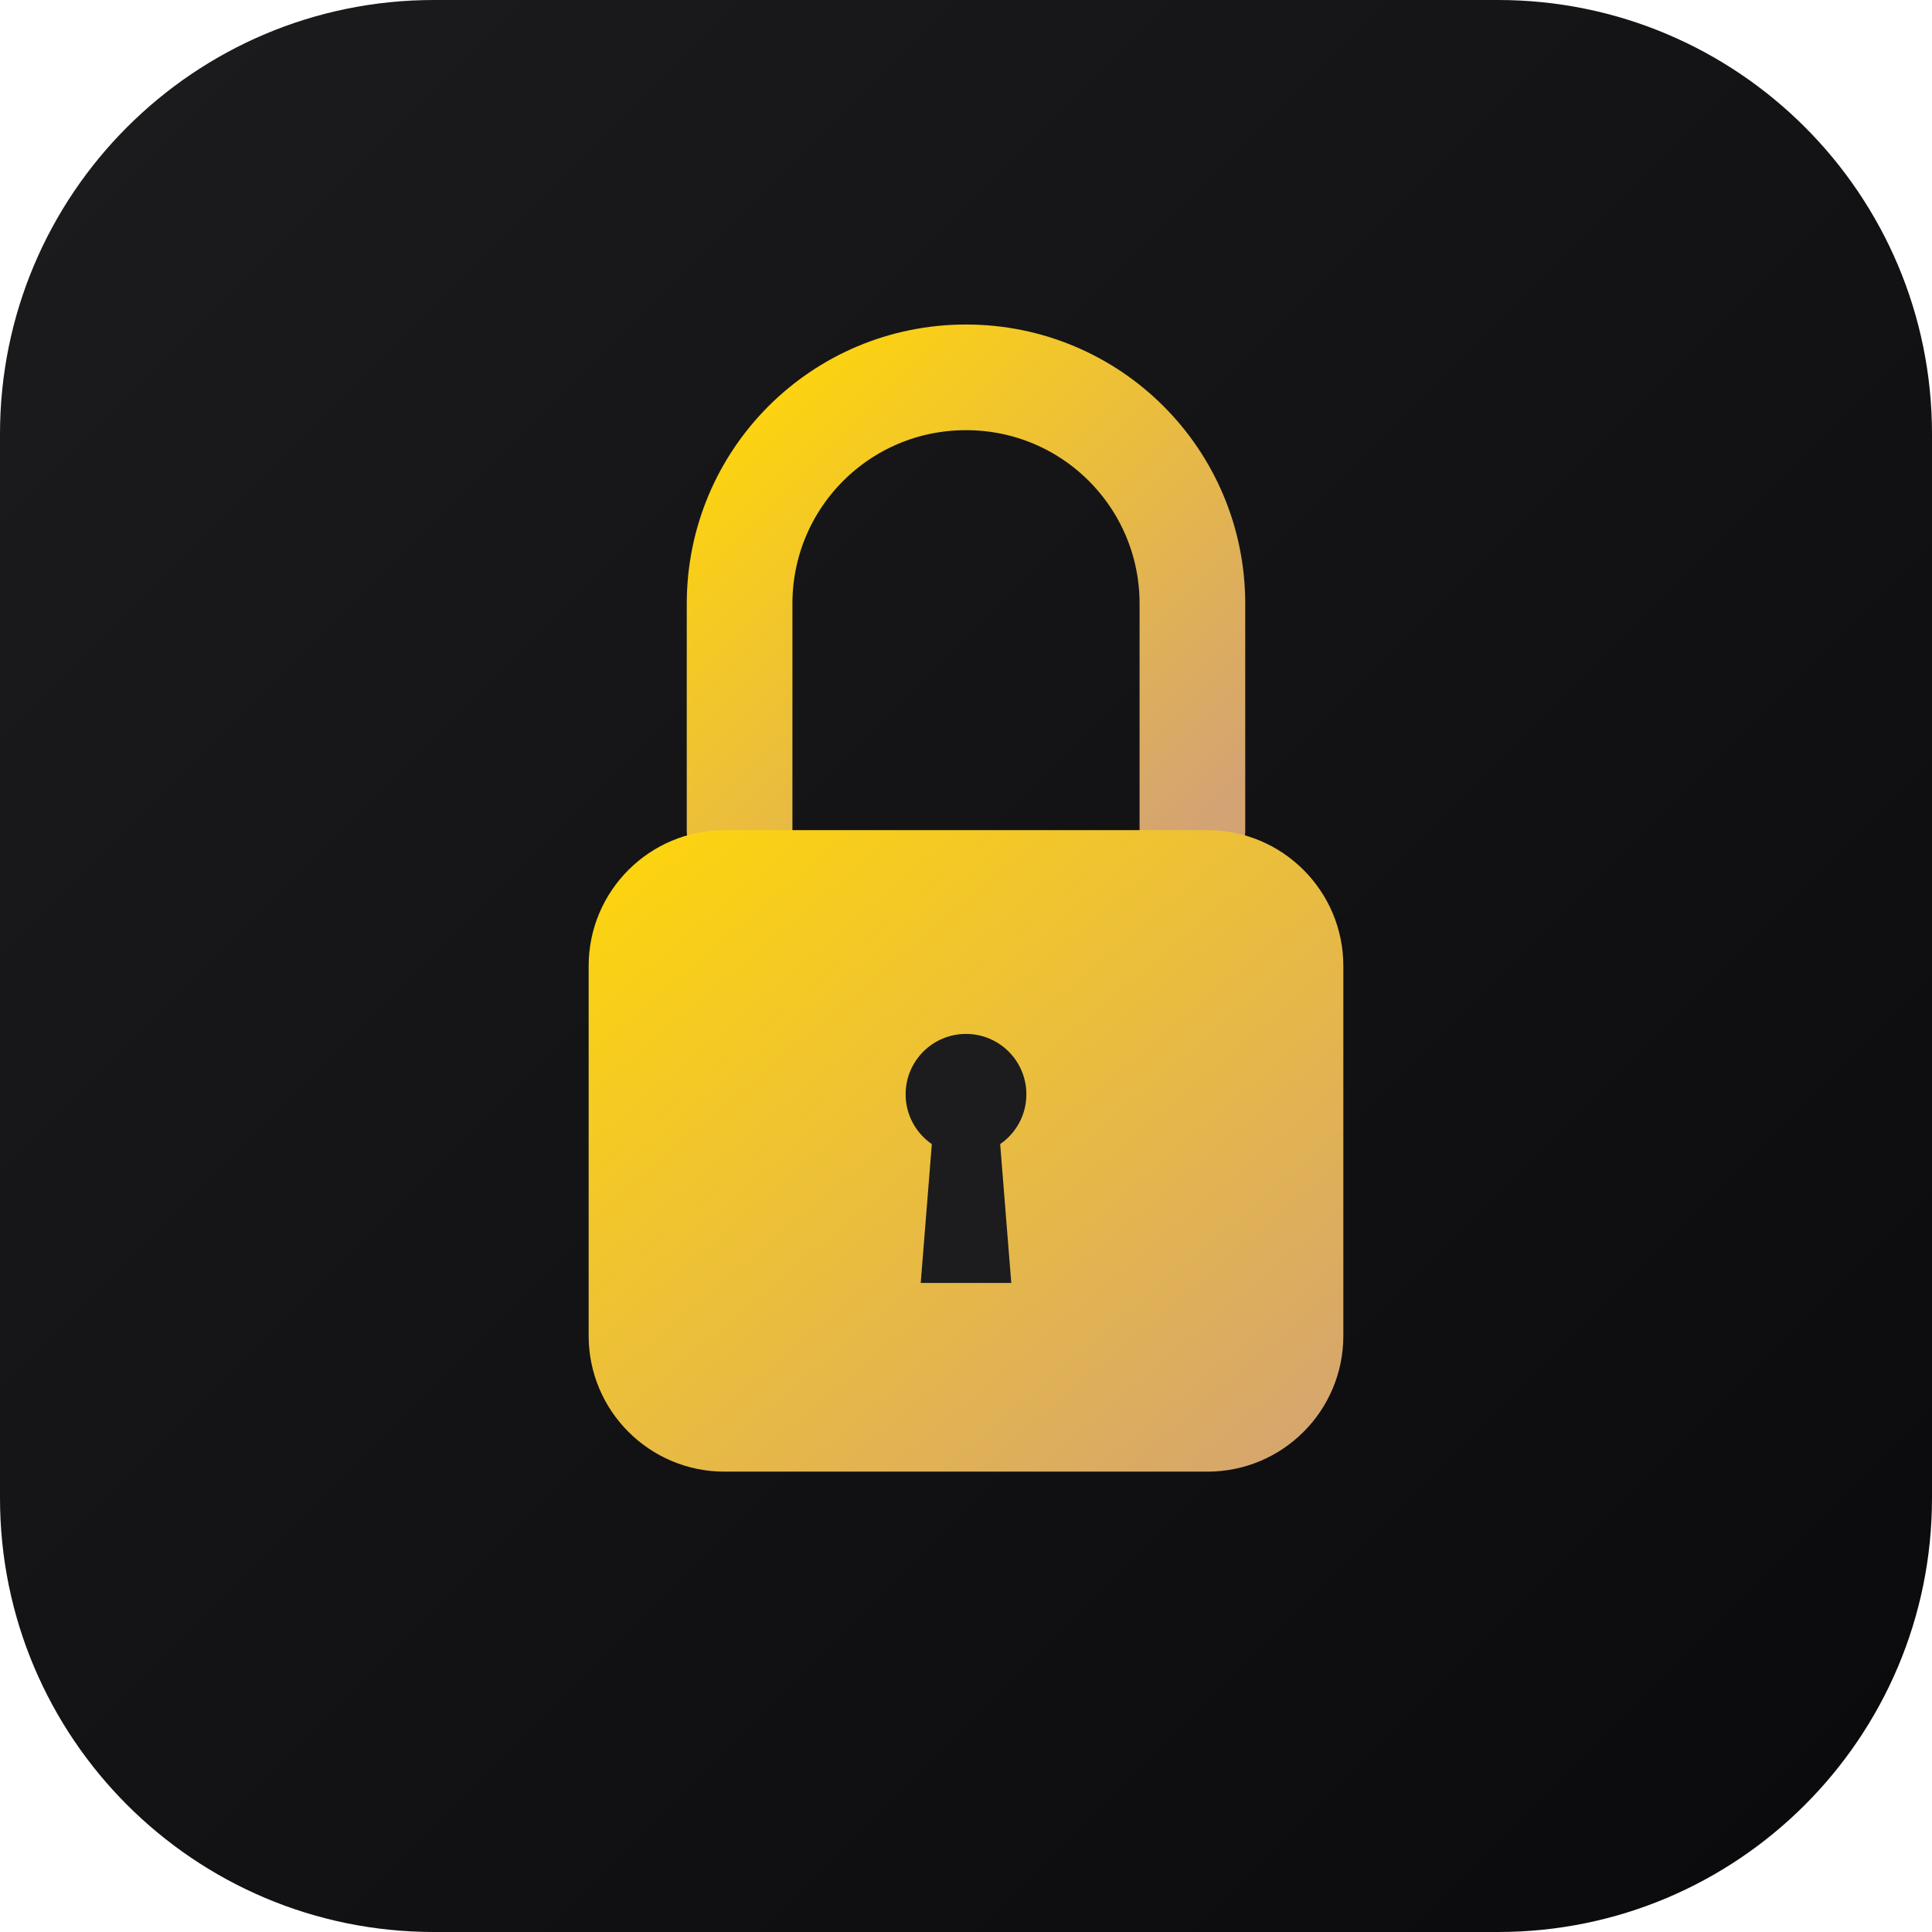
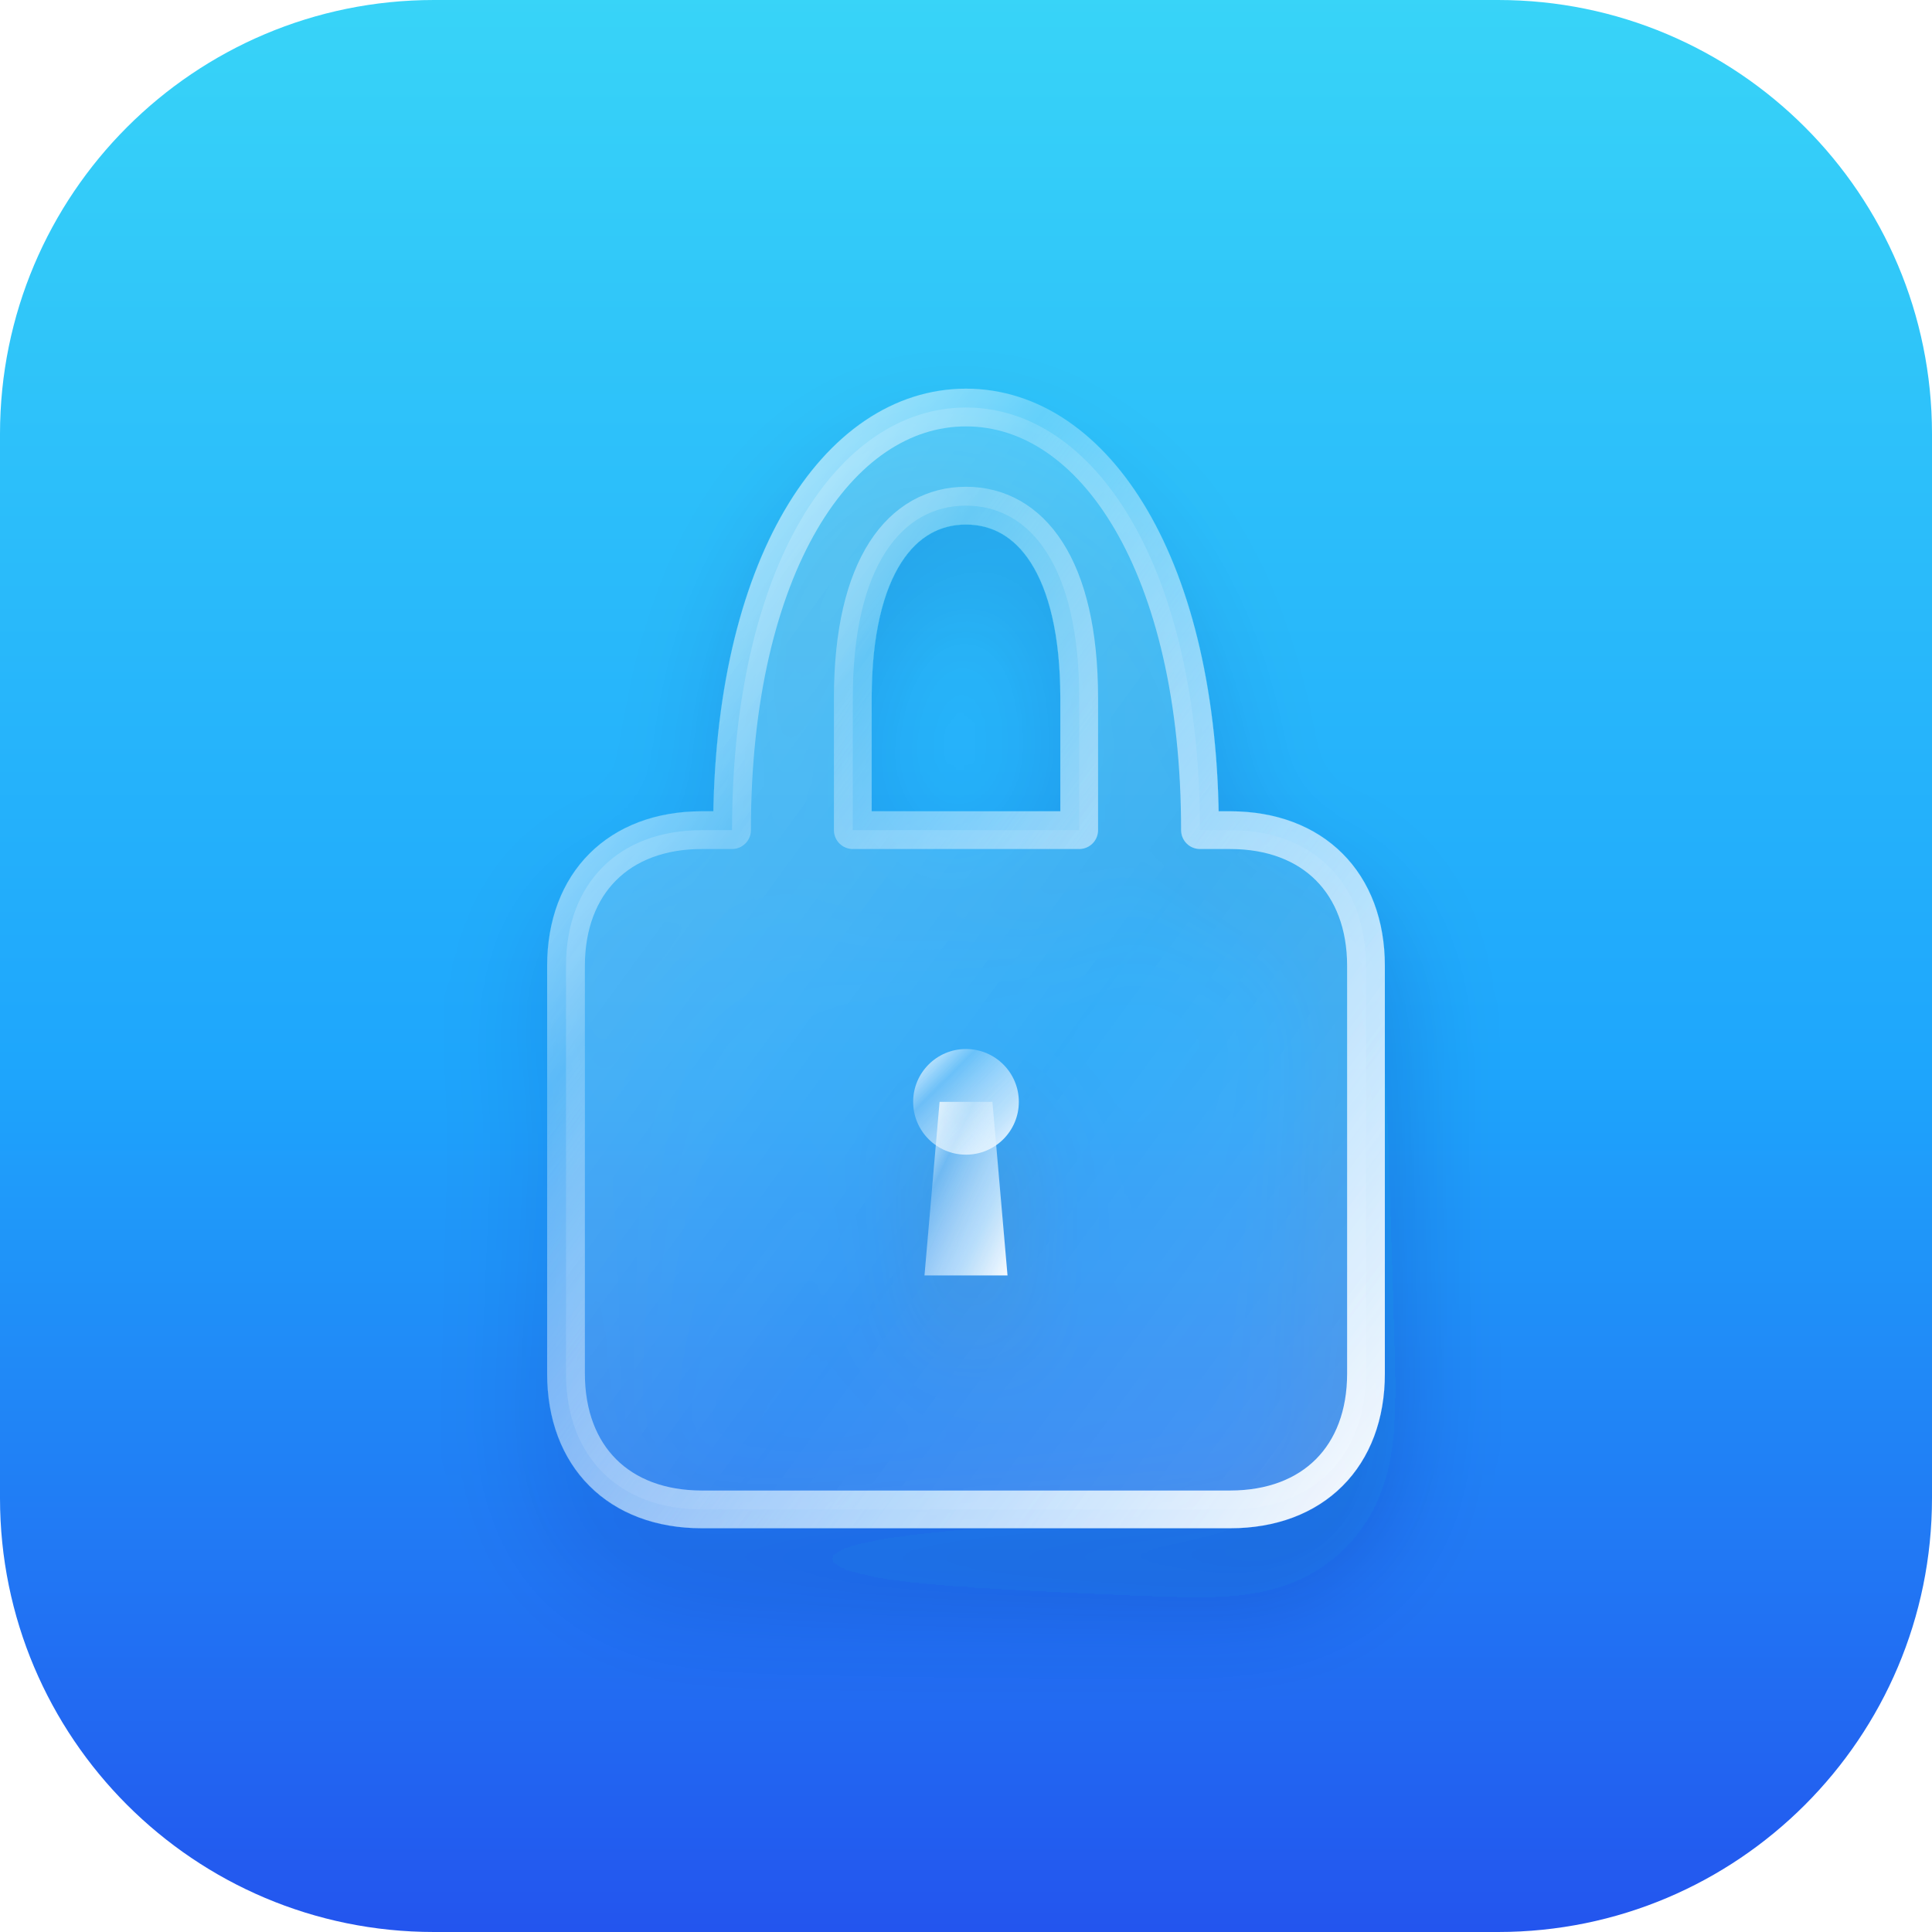
<svg xmlns="http://www.w3.org/2000/svg" viewBox="0 0 512 512" width="100%" height="100%">
  <defs>
-     <linearGradient id="bgGrad" x1="0%" y1="0%" x2="100%" y2="100%">
-       <stop offset="0%" stop-color="#1c1c1e" />
-       <stop offset="100%" stop-color="#0a0a0c" />
+     <linearGradient id="bg" x1="50%" y1="0%" x2="50%" y2="100%">
+       <stop offset="0%" stop-color="#38d4f8" />
+       <stop offset="55%" stop-color="#1ea6fc" />
+       <stop offset="100%" stop-color="#2354ee" />
    </linearGradient>
-     <linearGradient id="goldGrad" x1="0%" y1="0%" x2="100%" y2="100%">
-       <stop offset="0%" stop-color="#ffd60a" />
-       <stop offset="100%" stop-color="#d4a373" />
+     <linearGradient id="glassEdge" x1="0%" y1="0%" x2="100%" y2="100%">
+       <stop offset="0%" stop-color="#ffffff" stop-opacity="0.95" />
+       <stop offset="30%" stop-color="#ffffff" stop-opacity="0.25" />
+       <stop offset="70%" stop-color="#d4edff" stop-opacity="0.80" />
+       <stop offset="100%" stop-color="#ffffff" stop-opacity="0.95" />
    </linearGradient>
+     <linearGradient id="glassBody" x1="0%" y1="0%" x2="100%" y2="100%">
+       <stop offset="0%" stop-color="#ffffff" stop-opacity="0.22" />
+       <stop offset="60%" stop-color="#ffffff" stop-opacity="0.08" />
+       <stop offset="100%" stop-color="#ffffff" stop-opacity="0.16" />
+     </linearGradient>
+     <filter id="shadow" x="-30%" y="-30%" width="160%" height="160%">
+       <feDropShadow dx="0" dy="16" stdDeviation="14" flood-color="#0a2a7a" flood-opacity="0.45" />
+     </filter>
  </defs>
-   <rect width="512" height="512" rx="115" fill="url(#bgGrad)" />
-   <path d="M196 220 V160 C196 126.8 222.8 100 256 100 C289.2 100 316 126.8 316 160 V220" fill="none" stroke="url(#goldGrad)" stroke-width="28" stroke-linecap="round" />
-   <rect x="156" y="220" width="200" height="170" rx="36" fill="url(#goldGrad)" />
-   <circle cx="256" cy="290" r="16" fill="#1c1c1e" />
-   <polygon points="248,290 264,290 268,340 244,340" fill="#1c1c1e" />
+   <rect width="512" height="512" rx="115" fill="url(#bg)" />
+   <g filter="url(#shadow)">
+     <path fill-rule="evenodd" fill="url(#glassBody)" stroke="url(#glassEdge)" stroke-width="10" stroke-linejoin="round" d="             M 194 220             C 194 150, 222 108, 256 108             C 290 108, 318 150, 318 220             H 326             C 348 220, 362 234, 362 256             V 364             C 362 386, 348 400, 326 400             H 186             C 164 400, 150 386, 150 364             V 256             C 150 234, 164 220, 186 220             Z              M 226 220             H 286             V 185             C 286 150, 273 134, 256 134             C 239 134, 226 150, 226 185             Z           " />
+     <circle cx="256" cy="292" r="14" fill="url(#glassEdge)" />
+     <polygon points="249,292 263,292 267,338 245,338" fill="url(#glassEdge)" />
+   </g>
</svg>
